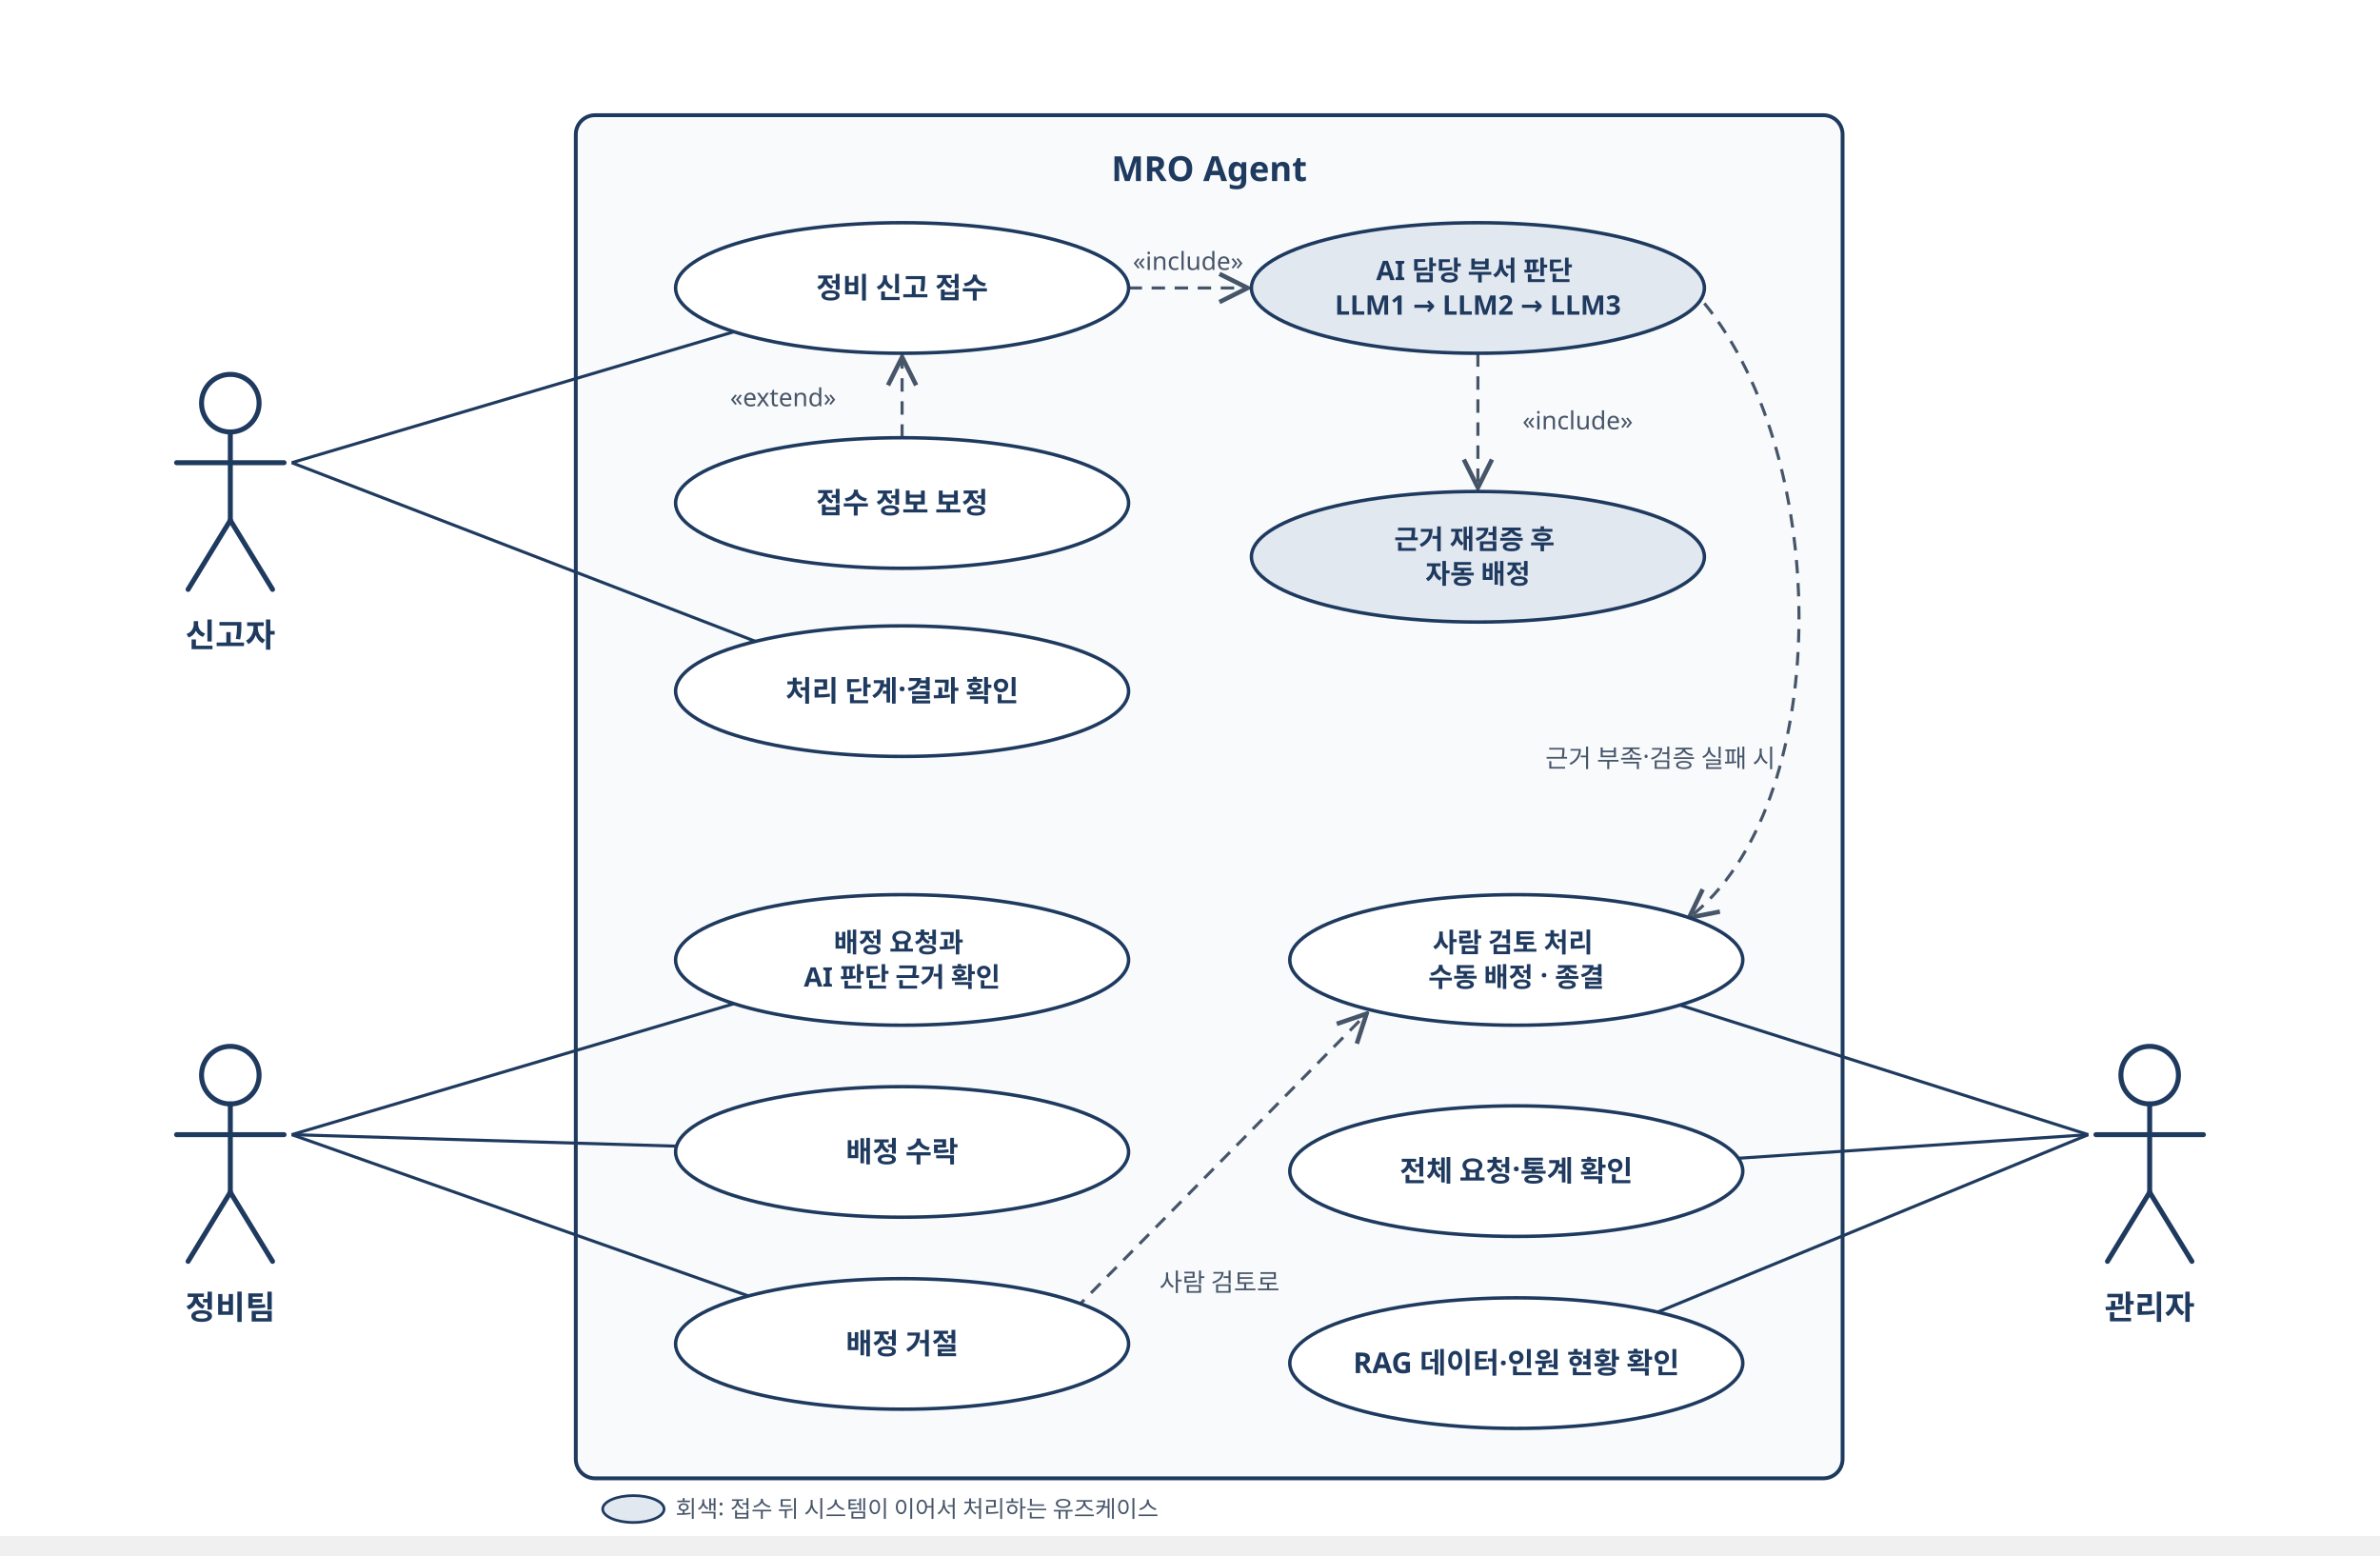
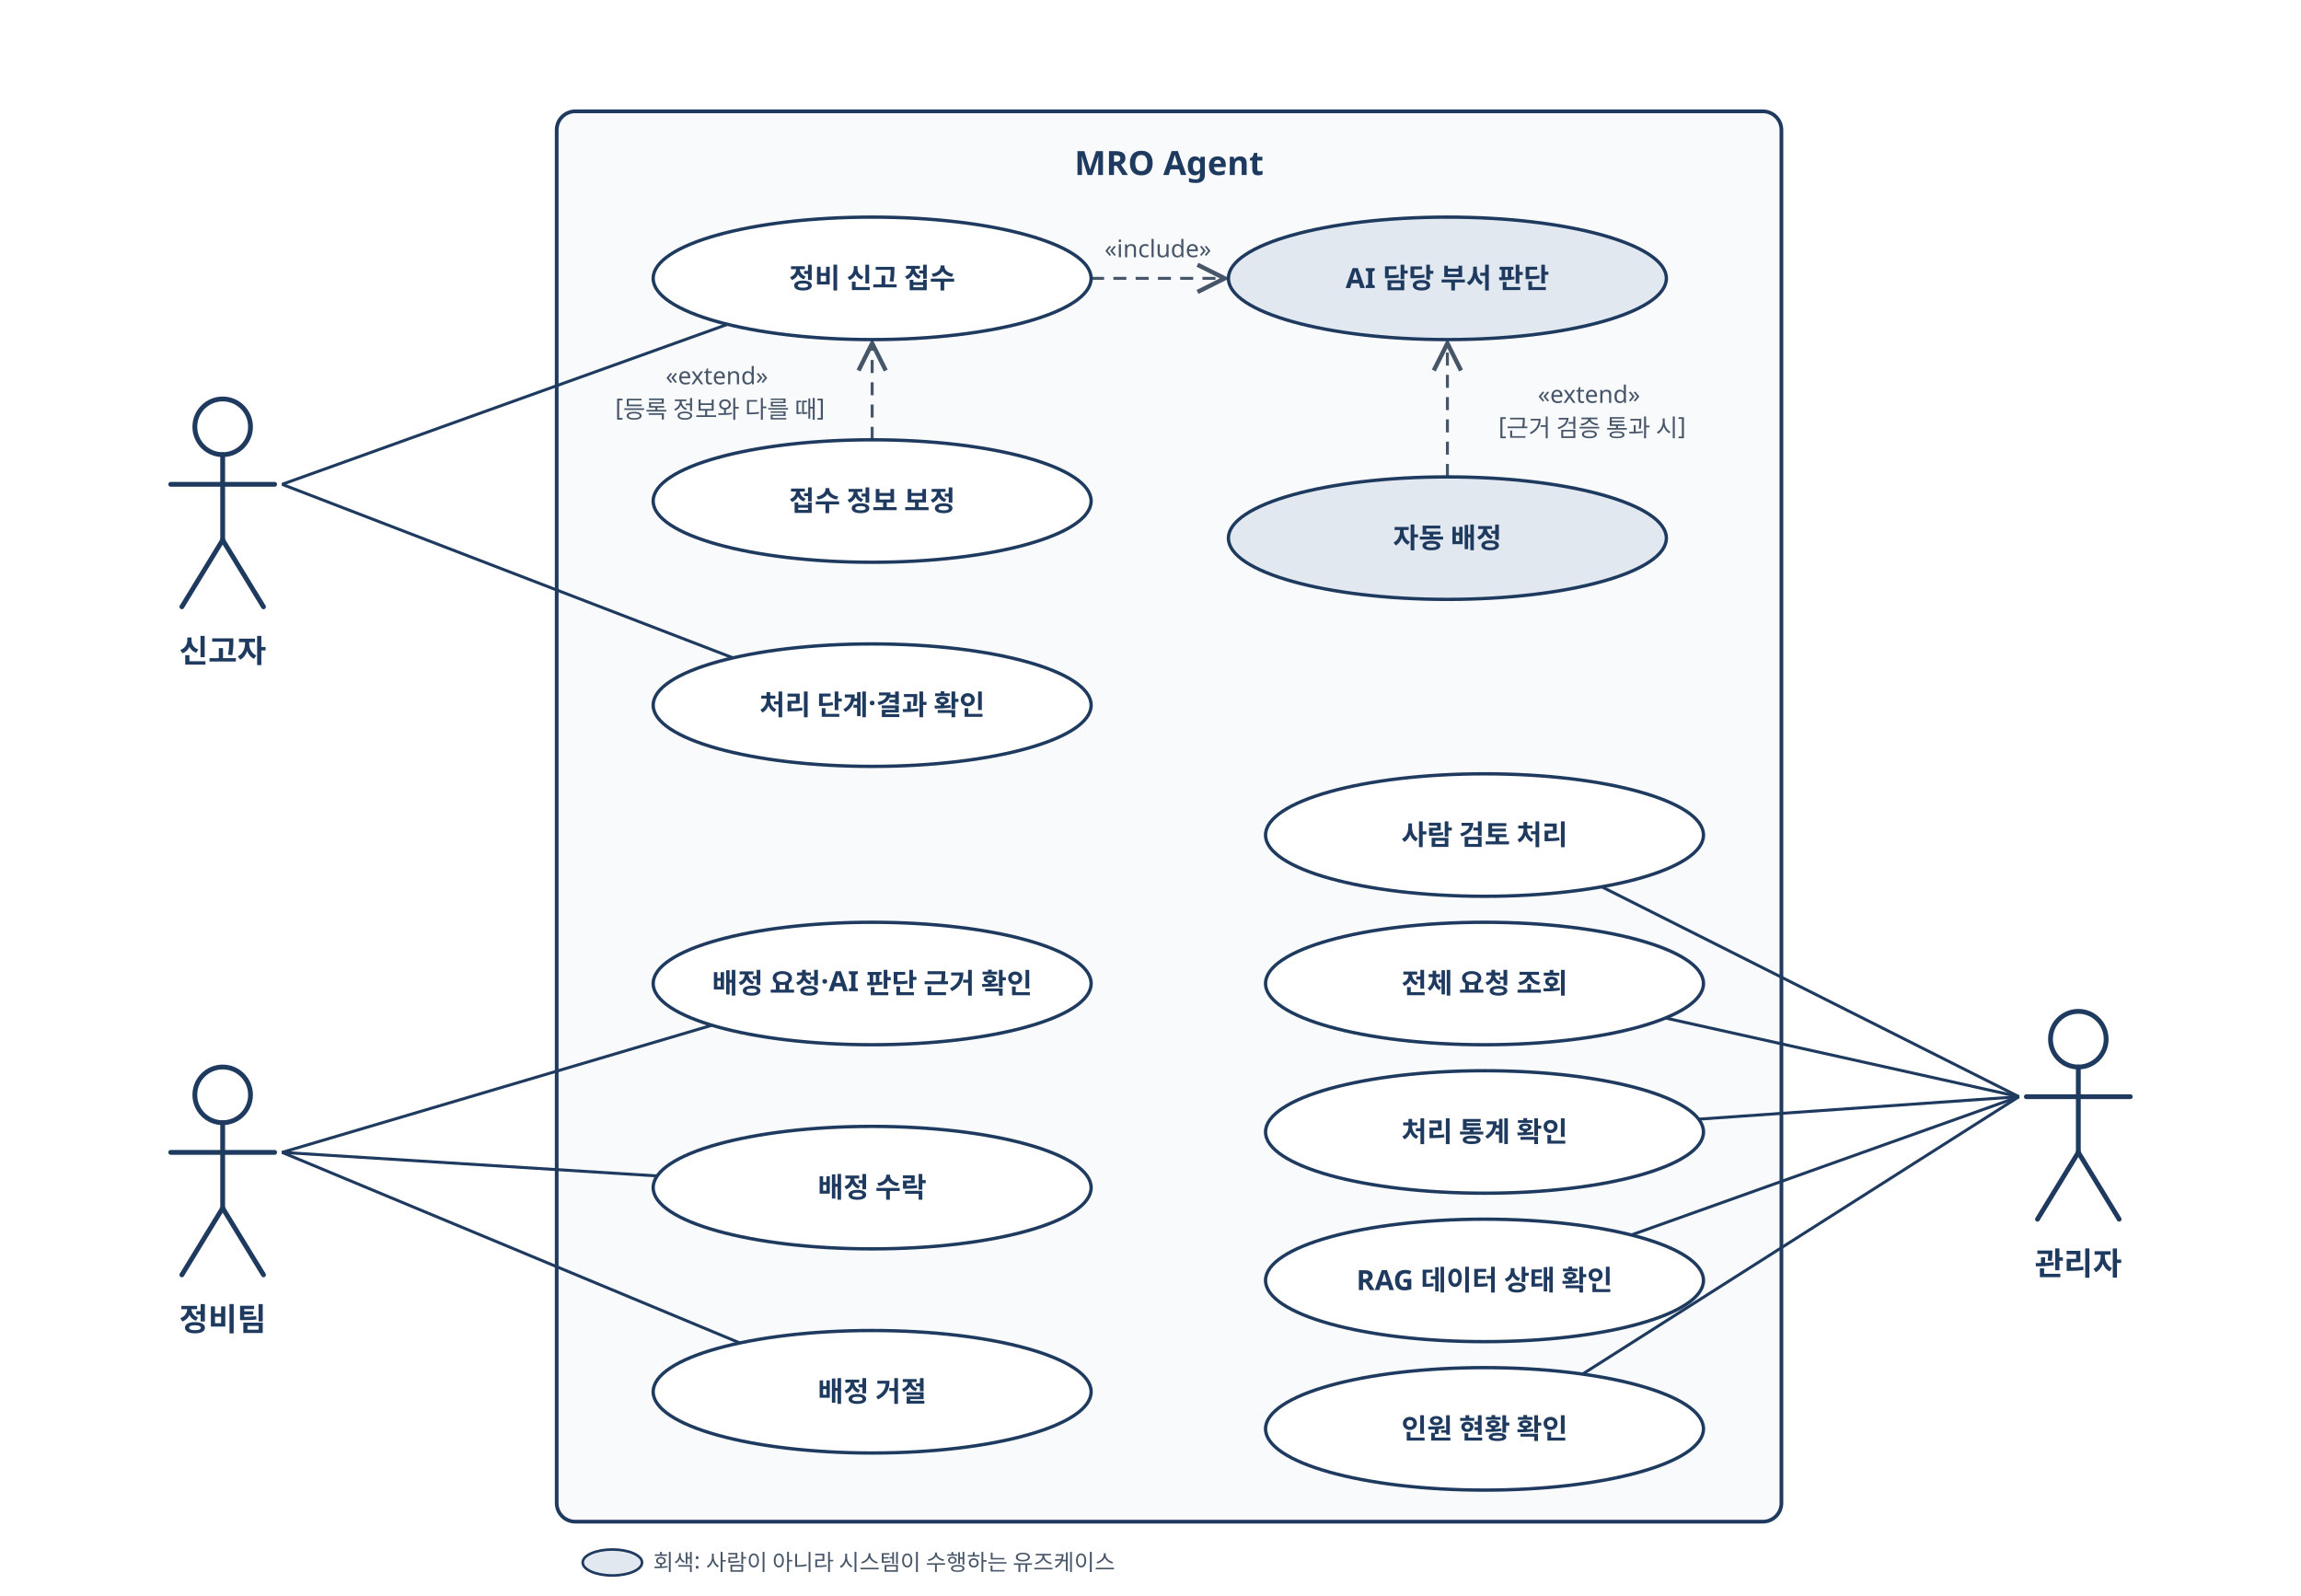
- <svg xmlns="http://www.w3.org/2000/svg" viewBox="0 0 1240 810" width="1240" height="810">
-   <rect width="1240" height="800" fill="#ffffff" />
+ <svg xmlns="http://www.w3.org/2000/svg" viewBox="0 0 1240 860" width="1240" height="860">
+   <rect width="1240" height="860" fill="#ffffff" />
  <defs>
    <marker id="open" viewBox="0 0 12 12" refX="11" refY="6" markerWidth="11" markerHeight="11" orient="auto">
      <path d="M1,1 L11,6 L1,11" fill="none" stroke="#475569" stroke-width="1.6" />
    </marker>
  </defs>
-   <rect x="300" y="60" width="660" height="710" rx="10" fill="#f8fafc" stroke="#1f3a5f" stroke-width="2" />
+   <rect x="300" y="60" width="660" height="760" rx="10" fill="#f8fafc" stroke="#1f3a5f" stroke-width="2" />
  <text font-family="'Malgun Gothic','Apple SD Gothic Neo','Noto Sans KR',sans-serif" font-size="18" font-weight="700" fill="#1f3a5f" text-anchor="middle">
-     <tspan x="630" y="94.3">MRO Agent</tspan>
+     <tspan x="630.0" y="94.3">MRO Agent</tspan>
  </text>
-   <line x1="152" y1="241" x2="382.4" y2="172.8" stroke="#1f3a5f" stroke-width="1.6" />
-   <line x1="152" y1="241" x2="393.7" y2="334.1" stroke="#1f3a5f" stroke-width="1.6" />
-   <line x1="152" y1="591" x2="382.4" y2="522.8" stroke="#1f3a5f" stroke-width="1.6" />
-   <line x1="152" y1="591" x2="352.5" y2="597.0" stroke="#1f3a5f" stroke-width="1.6" />
-   <line x1="152" y1="591" x2="389.9" y2="675.0" stroke="#1f3a5f" stroke-width="1.6" />
-   <line x1="1088" y1="591" x2="875.2" y2="523.5" stroke="#1f3a5f" stroke-width="1.6" />
-   <line x1="1088" y1="591" x2="905.7" y2="603.3" stroke="#1f3a5f" stroke-width="1.6" />
-   <line x1="1088" y1="591" x2="863.7" y2="683.4" stroke="#1f3a5f" stroke-width="1.6" />
-   <line x1="470.0" y1="228.0" x2="470.0" y2="186.0" stroke="#475569" stroke-width="1.6" stroke-dasharray="7 5" marker-end="url(#open)" />
+   <line x1="152" y1="261" x2="392.0" y2="174.8" stroke="#1f3a5f" stroke-width="1.6" />
+   <line x1="152" y1="261" x2="395.0" y2="354.5" stroke="#1f3a5f" stroke-width="1.6" />
+   <line x1="152" y1="621" x2="383.6" y2="552.5" stroke="#1f3a5f" stroke-width="1.6" />
+   <line x1="152" y1="621" x2="354.2" y2="633.7" stroke="#1f3a5f" stroke-width="1.6" />
+   <line x1="152" y1="621" x2="398.7" y2="723.7" stroke="#1f3a5f" stroke-width="1.6" />
+   <line x1="1088" y1="591" x2="863.2" y2="477.9" stroke="#1f3a5f" stroke-width="1.6" />
+   <line x1="1088" y1="591" x2="897.5" y2="548.6" stroke="#1f3a5f" stroke-width="1.6" />
+   <line x1="1088" y1="591" x2="915.4" y2="603.1" stroke="#1f3a5f" stroke-width="1.6" />
+   <line x1="1088" y1="591" x2="879.1" y2="665.5" stroke="#1f3a5f" stroke-width="1.6" />
+   <line x1="1088" y1="591" x2="852.8" y2="740.5" stroke="#1f3a5f" stroke-width="1.6" />
+   <line x1="470.0" y1="237.0" x2="470.0" y2="185.0" stroke="#475569" stroke-width="1.6" stroke-dasharray="7 5" marker-end="url(#open)" />
  <text font-family="'Malgun Gothic','Apple SD Gothic Neo','Noto Sans KR',sans-serif" font-size="13" font-weight="500" fill="#475569" text-anchor="middle">
-     <tspan x="408.0" y="211.6">«extend»</tspan>
+     <tspan x="388.0" y="207.1">«extend»</tspan>
+     <tspan x="388.0" y="224.1">[등록 정보와 다를 때]</tspan>
  </text>
-   <line x1="588.0" y1="150.0" x2="650.0" y2="150.0" stroke="#475569" stroke-width="1.6" stroke-dasharray="7 5" marker-end="url(#open)" />
+   <line x1="588.0" y1="150.0" x2="660.0" y2="150.0" stroke="#475569" stroke-width="1.6" stroke-dasharray="7 5" marker-end="url(#open)" />
  <text font-family="'Malgun Gothic','Apple SD Gothic Neo','Noto Sans KR',sans-serif" font-size="13" font-weight="500" fill="#475569" text-anchor="middle">
-     <tspan x="619.0" y="140.6">«include»</tspan>
+     <tspan x="624.0" y="138.6">«include»</tspan>
  </text>
-   <line x1="770.0" y1="184.0" x2="770.0" y2="254.0" stroke="#475569" stroke-width="1.6" stroke-dasharray="7 5" marker-end="url(#open)" />
+   <line x1="780.0" y1="257.0" x2="780.0" y2="185.0" stroke="#475569" stroke-width="1.6" stroke-dasharray="7 5" marker-end="url(#open)" />
  <text font-family="'Malgun Gothic','Apple SD Gothic Neo','Noto Sans KR',sans-serif" font-size="13" font-weight="500" fill="#475569" text-anchor="middle">
-     <tspan x="822.0" y="223.6">«include»</tspan>
+     <tspan x="858.0" y="217.1">«extend»</tspan>
+     <tspan x="858.0" y="234.1">[근거 검증 통과 시]</tspan>
  </text>
-   <path d="M 888,158 C 955,240 955,420 880,478" fill="none" stroke="#475569" stroke-width="1.6" stroke-dasharray="7 5" marker-end="url(#open)" />
-   <text font-family="'Malgun Gothic','Apple SD Gothic Neo','Noto Sans KR',sans-serif" font-size="13" font-weight="500" fill="#475569" text-anchor="end">
-     <tspan x="925" y="399.6">근거 부족·검증 실패 시</tspan>
+   <ellipse cx="470" cy="150" rx="118" ry="33" fill="#ffffff" stroke="#1f3a5f" stroke-width="1.8" />
+   <text font-family="'Malgun Gothic','Apple SD Gothic Neo','Noto Sans KR',sans-serif" font-size="15" font-weight="600" fill="#1f3a5f" text-anchor="middle">
+     <tspan x="470.0" y="155.2">정비 신고 접수</tspan>
  </text>
-   <path d="M 560,682 L 712,528" fill="none" stroke="#475569" stroke-width="1.6" stroke-dasharray="7 5" marker-end="url(#open)" />
-   <text font-family="'Malgun Gothic','Apple SD Gothic Neo','Noto Sans KR',sans-serif" font-size="13" font-weight="500" fill="#475569" text-anchor="start">
-     <tspan x="604" y="672.5">사람 검토로</tspan>
+   <ellipse cx="470" cy="270" rx="118" ry="33" fill="#ffffff" stroke="#1f3a5f" stroke-width="1.8" />
+   <text font-family="'Malgun Gothic','Apple SD Gothic Neo','Noto Sans KR',sans-serif" font-size="15" font-weight="600" fill="#1f3a5f" text-anchor="middle">
+     <tspan x="470.0" y="275.2">접수 정보 보정</tspan>
  </text>
-   <ellipse cx="470" cy="150" rx="118" ry="34" fill="#ffffff" stroke="#1f3a5f" stroke-width="1.8" />
+   <ellipse cx="470" cy="380" rx="118" ry="33" fill="#ffffff" stroke="#1f3a5f" stroke-width="1.8" />
  <text font-family="'Malgun Gothic','Apple SD Gothic Neo','Noto Sans KR',sans-serif" font-size="15" font-weight="600" fill="#1f3a5f" text-anchor="middle">
-     <tspan x="470" y="155.2">정비 신고 접수</tspan>
+     <tspan x="470.0" y="385.2">처리 단계·결과 확인</tspan>
  </text>
-   <ellipse cx="470" cy="262" rx="118" ry="34" fill="#ffffff" stroke="#1f3a5f" stroke-width="1.8" />
+   <ellipse cx="780" cy="150" rx="118" ry="33" fill="#e2e8f0" stroke="#1f3a5f" stroke-width="1.8" />
  <text font-family="'Malgun Gothic','Apple SD Gothic Neo','Noto Sans KR',sans-serif" font-size="15" font-weight="600" fill="#1f3a5f" text-anchor="middle">
-     <tspan x="470" y="267.2">접수 정보 보정</tspan>
+     <tspan x="780.0" y="155.2">AI 담당 부서 판단</tspan>
  </text>
-   <ellipse cx="470" cy="360" rx="118" ry="34" fill="#ffffff" stroke="#1f3a5f" stroke-width="1.8" />
+   <ellipse cx="780" cy="290" rx="118" ry="33" fill="#e2e8f0" stroke="#1f3a5f" stroke-width="1.8" />
  <text font-family="'Malgun Gothic','Apple SD Gothic Neo','Noto Sans KR',sans-serif" font-size="15" font-weight="600" fill="#1f3a5f" text-anchor="middle">
-     <tspan x="470" y="365.2">처리 단계·결과 확인</tspan>
+     <tspan x="780.0" y="295.2">자동 배정</tspan>
  </text>
-   <ellipse cx="770" cy="150" rx="118" ry="34" fill="#e2e8f0" stroke="#1f3a5f" stroke-width="1.8" />
-   <text font-family="'Malgun Gothic','Apple SD Gothic Neo','Noto Sans KR',sans-serif" font-size="14" font-weight="600" fill="#1f3a5f" text-anchor="middle">
-     <tspan x="770" y="145.9">AI 담당 부서 판단</tspan>
-     <tspan x="770" y="163.9">LLM1 → LLM2 → LLM3</tspan>
+   <ellipse cx="470" cy="530" rx="118" ry="33" fill="#ffffff" stroke="#1f3a5f" stroke-width="1.8" />
+   <text font-family="'Malgun Gothic','Apple SD Gothic Neo','Noto Sans KR',sans-serif" font-size="15" font-weight="600" fill="#1f3a5f" text-anchor="middle">
+     <tspan x="470.0" y="535.2">배정 요청·AI 판단 근거 확인</tspan>
  </text>
-   <ellipse cx="770" cy="290" rx="118" ry="34" fill="#e2e8f0" stroke="#1f3a5f" stroke-width="1.8" />
-   <text font-family="'Malgun Gothic','Apple SD Gothic Neo','Noto Sans KR',sans-serif" font-size="14" font-weight="600" fill="#1f3a5f" text-anchor="middle">
-     <tspan x="770" y="285.9">근거 재검증 후</tspan>
-     <tspan x="770" y="303.9">자동 배정</tspan>
+   <ellipse cx="470" cy="640" rx="118" ry="33" fill="#ffffff" stroke="#1f3a5f" stroke-width="1.8" />
+   <text font-family="'Malgun Gothic','Apple SD Gothic Neo','Noto Sans KR',sans-serif" font-size="15" font-weight="600" fill="#1f3a5f" text-anchor="middle">
+     <tspan x="470.0" y="645.2">배정 수락</tspan>
  </text>
-   <ellipse cx="470" cy="500" rx="118" ry="34" fill="#ffffff" stroke="#1f3a5f" stroke-width="1.8" />
-   <text font-family="'Malgun Gothic','Apple SD Gothic Neo','Noto Sans KR',sans-serif" font-size="14" font-weight="600" fill="#1f3a5f" text-anchor="middle">
-     <tspan x="470" y="495.9">배정 요청과</tspan>
-     <tspan x="470" y="513.9">AI 판단 근거 확인</tspan>
+   <ellipse cx="470" cy="750" rx="118" ry="33" fill="#ffffff" stroke="#1f3a5f" stroke-width="1.8" />
+   <text font-family="'Malgun Gothic','Apple SD Gothic Neo','Noto Sans KR',sans-serif" font-size="15" font-weight="600" fill="#1f3a5f" text-anchor="middle">
+     <tspan x="470.0" y="755.2">배정 거절</tspan>
  </text>
-   <ellipse cx="470" cy="600" rx="118" ry="34" fill="#ffffff" stroke="#1f3a5f" stroke-width="1.8" />
+   <ellipse cx="800" cy="450" rx="118" ry="33" fill="#ffffff" stroke="#1f3a5f" stroke-width="1.8" />
  <text font-family="'Malgun Gothic','Apple SD Gothic Neo','Noto Sans KR',sans-serif" font-size="15" font-weight="600" fill="#1f3a5f" text-anchor="middle">
-     <tspan x="470" y="605.2">배정 수락</tspan>
+     <tspan x="800.0" y="455.2">사람 검토 처리</tspan>
  </text>
-   <ellipse cx="470" cy="700" rx="118" ry="34" fill="#ffffff" stroke="#1f3a5f" stroke-width="1.8" />
+   <ellipse cx="800" cy="530" rx="118" ry="33" fill="#ffffff" stroke="#1f3a5f" stroke-width="1.8" />
  <text font-family="'Malgun Gothic','Apple SD Gothic Neo','Noto Sans KR',sans-serif" font-size="15" font-weight="600" fill="#1f3a5f" text-anchor="middle">
-     <tspan x="470" y="705.2">배정 거절</tspan>
+     <tspan x="800.0" y="535.2">전체 요청 조회</tspan>
  </text>
-   <ellipse cx="790" cy="500" rx="118" ry="34" fill="#ffffff" stroke="#1f3a5f" stroke-width="1.8" />
-   <text font-family="'Malgun Gothic','Apple SD Gothic Neo','Noto Sans KR',sans-serif" font-size="14" font-weight="600" fill="#1f3a5f" text-anchor="middle">
-     <tspan x="790" y="495.9">사람 검토 처리</tspan>
-     <tspan x="790" y="513.9">수동 배정 · 종결</tspan>
+   <ellipse cx="800" cy="610" rx="118" ry="33" fill="#ffffff" stroke="#1f3a5f" stroke-width="1.8" />
+   <text font-family="'Malgun Gothic','Apple SD Gothic Neo','Noto Sans KR',sans-serif" font-size="15" font-weight="600" fill="#1f3a5f" text-anchor="middle">
+     <tspan x="800.0" y="615.2">처리 통계 확인</tspan>
  </text>
-   <ellipse cx="790" cy="610" rx="118" ry="34" fill="#ffffff" stroke="#1f3a5f" stroke-width="1.8" />
+   <ellipse cx="800" cy="690" rx="118" ry="33" fill="#ffffff" stroke="#1f3a5f" stroke-width="1.8" />
  <text font-family="'Malgun Gothic','Apple SD Gothic Neo','Noto Sans KR',sans-serif" font-size="15" font-weight="600" fill="#1f3a5f" text-anchor="middle">
-     <tspan x="790" y="615.2">전체 요청·통계 확인</tspan>
+     <tspan x="800.0" y="695.2">RAG 데이터 상태 확인</tspan>
  </text>
-   <ellipse cx="790" cy="710" rx="118" ry="34" fill="#ffffff" stroke="#1f3a5f" stroke-width="1.8" />
+   <ellipse cx="800" cy="770" rx="118" ry="33" fill="#ffffff" stroke="#1f3a5f" stroke-width="1.8" />
  <text font-family="'Malgun Gothic','Apple SD Gothic Neo','Noto Sans KR',sans-serif" font-size="15" font-weight="600" fill="#1f3a5f" text-anchor="middle">
-     <tspan x="790" y="715.2">RAG 데이터·인원 현황 확인</tspan>
+     <tspan x="800.0" y="775.2">인원 현황 확인</tspan>
  </text>
  <g stroke="#1f3a5f" stroke-width="2.6" stroke-linecap="round" fill="none">
-     <circle cx="120" cy="210" r="15" fill="#ffffff" />
-     <line x1="120" y1="225" x2="120" y2="271" />
-     <line x1="92" y1="241" x2="148" y2="241" />
-     <line x1="120" y1="271" x2="98" y2="307" />
-     <line x1="120" y1="271" x2="142" y2="307" />
+     <circle cx="120" cy="230" r="15" fill="#ffffff" />
+     <line x1="120" y1="245" x2="120" y2="291" />
+     <line x1="92" y1="261" x2="148" y2="261" />
+     <line x1="120" y1="291" x2="98" y2="327" />
+     <line x1="120" y1="291" x2="142" y2="327" />
  </g>
  <text font-family="'Malgun Gothic','Apple SD Gothic Neo','Noto Sans KR',sans-serif" font-size="17" font-weight="700" fill="#1f3a5f" text-anchor="middle">
-     <tspan x="120" y="336.9">신고자</tspan>
+     <tspan x="120.0" y="356.9">신고자</tspan>
  </text>
  <g stroke="#1f3a5f" stroke-width="2.6" stroke-linecap="round" fill="none">
-     <circle cx="120" cy="560" r="15" fill="#ffffff" />
-     <line x1="120" y1="575" x2="120" y2="621" />
-     <line x1="92" y1="591" x2="148" y2="591" />
-     <line x1="120" y1="621" x2="98" y2="657" />
-     <line x1="120" y1="621" x2="142" y2="657" />
+     <circle cx="120" cy="590" r="15" fill="#ffffff" />
+     <line x1="120" y1="605" x2="120" y2="651" />
+     <line x1="92" y1="621" x2="148" y2="621" />
+     <line x1="120" y1="651" x2="98" y2="687" />
+     <line x1="120" y1="651" x2="142" y2="687" />
  </g>
  <text font-family="'Malgun Gothic','Apple SD Gothic Neo','Noto Sans KR',sans-serif" font-size="17" font-weight="700" fill="#1f3a5f" text-anchor="middle">
-     <tspan x="120" y="687.0">정비팀</tspan>
+     <tspan x="120.0" y="717.0">정비팀</tspan>
  </text>
  <g stroke="#1f3a5f" stroke-width="2.6" stroke-linecap="round" fill="none">
    <circle cx="1120" cy="560" r="15" fill="#ffffff" />
    <line x1="1120" y1="575" x2="1120" y2="621" />
    <line x1="1092" y1="591" x2="1148" y2="591" />
    <line x1="1120" y1="621" x2="1098" y2="657" />
    <line x1="1120" y1="621" x2="1142" y2="657" />
  </g>
  <text font-family="'Malgun Gothic','Apple SD Gothic Neo','Noto Sans KR',sans-serif" font-size="17" font-weight="700" fill="#1f3a5f" text-anchor="middle">
-     <tspan x="1120" y="687.0">관리자</tspan>
+     <tspan x="1120.0" y="687.0">관리자</tspan>
  </text>
-   <ellipse cx="330" cy="786" rx="16" ry="7" fill="#e2e8f0" stroke="#1f3a5f" stroke-width="1.4" />
+   <ellipse cx="330" cy="842" rx="16" ry="7" fill="#e2e8f0" stroke="#1f3a5f" stroke-width="1.4" />
  <text font-family="'Malgun Gothic','Apple SD Gothic Neo','Noto Sans KR',sans-serif" font-size="12" font-weight="500" fill="#475569" text-anchor="start">
-     <tspan x="352" y="790.2">회색: 접수 뒤 시스템이 이어서 처리하는 유즈케이스</tspan>
+     <tspan x="352.0" y="846.2">회색: 사람이 아니라 시스템이 수행하는 유즈케이스</tspan>
  </text>
</svg>
